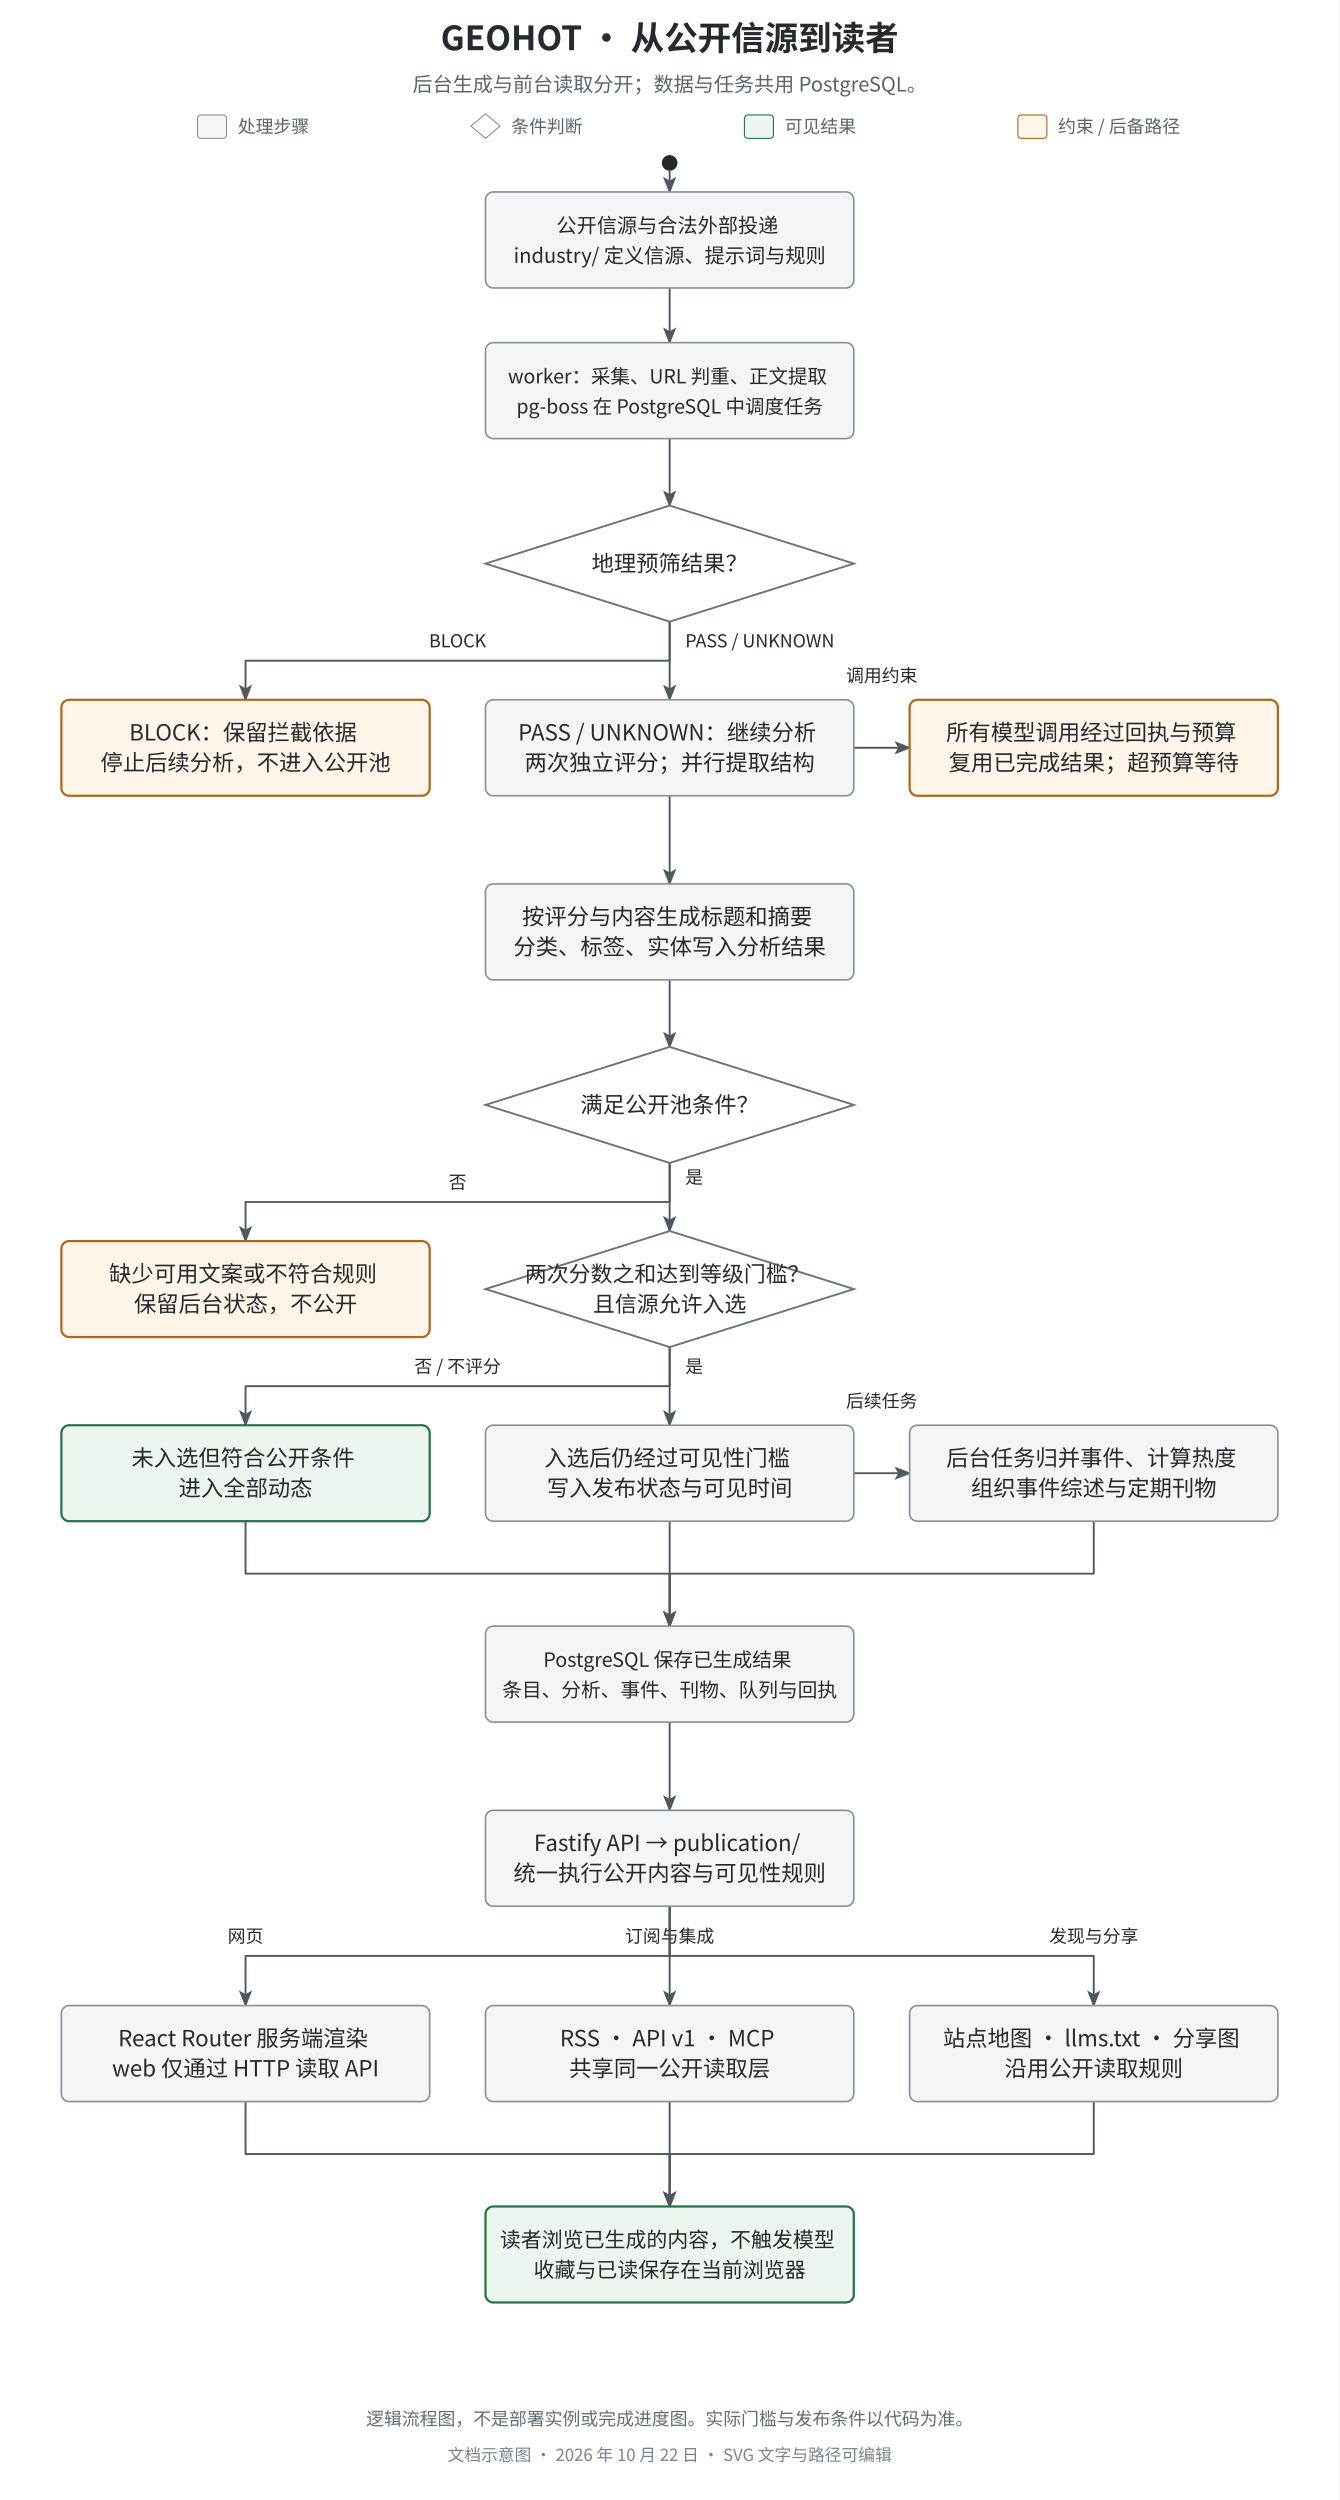
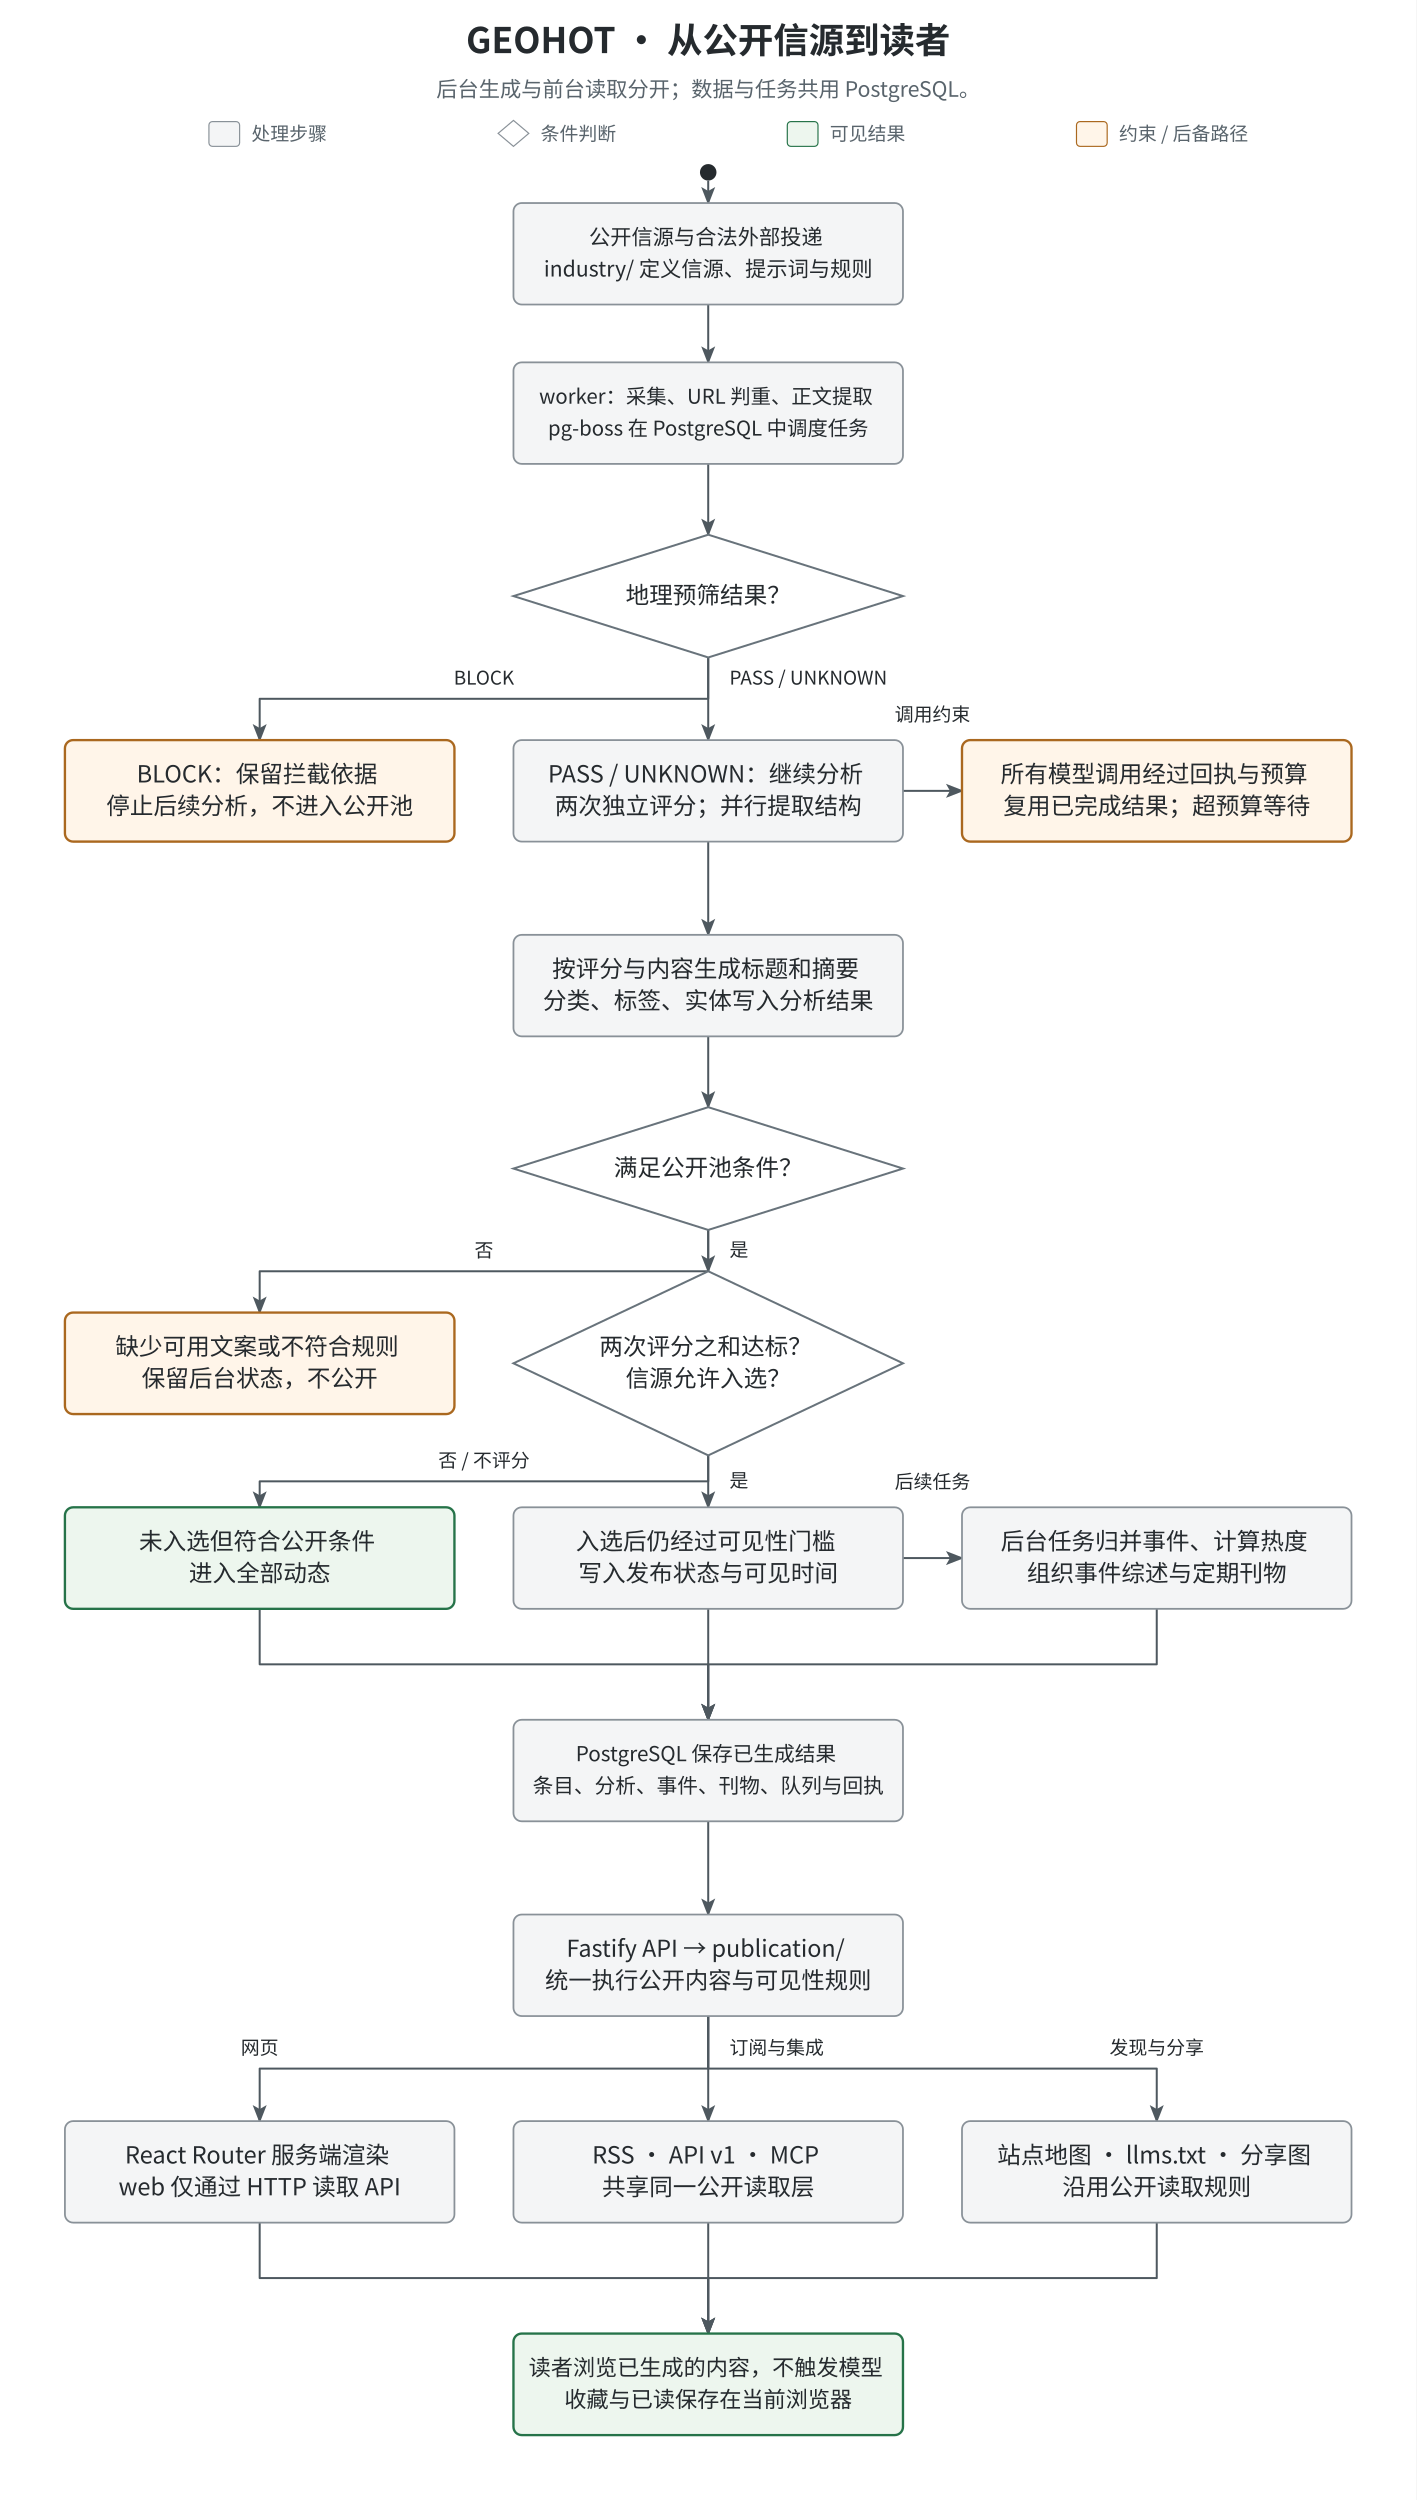
- <svg xmlns="http://www.w3.org/2000/svg" width="1200" height="2240" viewBox="0 0 1200 2240" role="img" aria-labelledby="title description" xml:lang="zh">
+ <svg xmlns="http://www.w3.org/2000/svg" width="1200" height="2118" viewBox="0 0 1200 2118" role="img" aria-labelledby="title description" xml:lang="zh">
  <defs>
    <marker id="arrow" markerWidth="9" markerHeight="7" refX="8" refY="3.5" orient="auto">
      <path d="M 0 0 L 9 3.5 L 0 7 L 2 3.5 Z" fill="#4e585f" />
    </marker>
  </defs>
-   <rect width="1200" height="2240" fill="#ffffff" />
+   <rect width="1200" height="2118" fill="#ffffff" />
  <g font-family="Segoe UI, Microsoft YaHei, Noto Sans CJK SC, Arial, sans-serif">
-     <path d="M 600 258 V 282.5 H 600 V 307" fill="none" stroke="#4e585f" stroke-width="1.7" stroke-linecap="round" stroke-linejoin="round" marker-end="url(#arrow)" />
-     <path d="M 600 393 V 423 H 600 V 453" fill="none" stroke="#4e585f" stroke-width="1.7" stroke-linecap="round" stroke-linejoin="round" marker-end="url(#arrow)" />
-     <path d="M 600 557 V 592 H 220 V 627" fill="none" stroke="#4e585f" stroke-width="1.7" stroke-linecap="round" stroke-linejoin="round" marker-end="url(#arrow)" />
-     <text x="410" y="580" text-anchor="middle" font-size="16" font-weight="400" fill="#252a2e">
-       <tspan x="410" dy="0">BLOCK</tspan>
-     </text>
-     <path d="M 600 557 V 592 H 600 V 627" fill="none" stroke="#4e585f" stroke-width="1.7" stroke-linecap="round" stroke-linejoin="round" marker-end="url(#arrow)" />
-     <text x="614" y="580" text-anchor="start" font-size="16" font-weight="400" fill="#252a2e">
-       <tspan x="614" dy="0">PASS / UNKNOWN</tspan>
-     </text>
-     <path d="M 765 670 H 815" fill="none" stroke="#4e585f" stroke-width="1.7" stroke-linecap="round" stroke-linejoin="round" marker-end="url(#arrow)" />
-     <text x="790" y="611" text-anchor="middle" font-size="16" font-weight="400" fill="#252a2e">
-       <tspan x="790" dy="0">调用约束</tspan>
-     </text>
-     <path d="M 600 713 V 752.5 H 600 V 792" fill="none" stroke="#4e585f" stroke-width="1.7" stroke-linecap="round" stroke-linejoin="round" marker-end="url(#arrow)" />
-     <path d="M 600 878 V 908 H 600 V 938" fill="none" stroke="#4e585f" stroke-width="1.7" stroke-linecap="round" stroke-linejoin="round" marker-end="url(#arrow)" />
-     <path d="M 600 1042 V 1077 H 220 V 1112" fill="none" stroke="#4e585f" stroke-width="1.7" stroke-linecap="round" stroke-linejoin="round" marker-end="url(#arrow)" />
-     <text x="410" y="1065" text-anchor="middle" font-size="16" font-weight="400" fill="#252a2e">
-       <tspan x="410" dy="0">否</tspan>
-     </text>
-     <path d="M 600 1042 V 1072.5 H 600 V 1103" fill="none" stroke="#4e585f" stroke-width="1.7" stroke-linecap="round" stroke-linejoin="round" marker-end="url(#arrow)" />
-     <text x="614" y="1060.5" text-anchor="start" font-size="16" font-weight="400" fill="#252a2e">
-       <tspan x="614" dy="0">是</tspan>
-     </text>
-     <path d="M 600 1207 V 1242 H 220 V 1277" fill="none" stroke="#4e585f" stroke-width="1.7" stroke-linecap="round" stroke-linejoin="round" marker-end="url(#arrow)" />
-     <text x="410" y="1230" text-anchor="middle" font-size="16" font-weight="400" fill="#252a2e">
-       <tspan x="410" dy="0">否 / 不评分</tspan>
-     </text>
-     <path d="M 600 1207 V 1242 H 600 V 1277" fill="none" stroke="#4e585f" stroke-width="1.7" stroke-linecap="round" stroke-linejoin="round" marker-end="url(#arrow)" />
-     <text x="614" y="1230" text-anchor="start" font-size="16" font-weight="400" fill="#252a2e">
-       <tspan x="614" dy="0">是</tspan>
-     </text>
-     <path d="M 765 1320 H 815" fill="none" stroke="#4e585f" stroke-width="1.7" stroke-linecap="round" stroke-linejoin="round" marker-end="url(#arrow)" />
-     <text x="790" y="1261" text-anchor="middle" font-size="16" font-weight="400" fill="#252a2e">
-       <tspan x="790" dy="0">后续任务</tspan>
-     </text>
-     <path d="M 220 1363 V 1410 H 600 V 1457" fill="none" stroke="#4e585f" stroke-width="1.7" stroke-linecap="round" stroke-linejoin="round" marker-end="url(#arrow)" />
-     <path d="M 600 1363 V 1410 H 600 V 1457" fill="none" stroke="#4e585f" stroke-width="1.7" stroke-linecap="round" stroke-linejoin="round" marker-end="url(#arrow)" />
-     <path d="M 980 1363 V 1410 H 600 V 1457" fill="none" stroke="#4e585f" stroke-width="1.7" stroke-linecap="round" stroke-linejoin="round" marker-end="url(#arrow)" />
-     <path d="M 600 1543 V 1582.5 H 600 V 1622" fill="none" stroke="#4e585f" stroke-width="1.7" stroke-linecap="round" stroke-linejoin="round" marker-end="url(#arrow)" />
-     <path d="M 600 1708 V 1752.5 H 220 V 1797" fill="none" stroke="#4e585f" stroke-width="1.7" stroke-linecap="round" stroke-linejoin="round" marker-end="url(#arrow)" />
-     <text x="220" y="1740.5" text-anchor="middle" font-size="16" font-weight="400" fill="#252a2e">
-       <tspan x="220" dy="0">网页</tspan>
-     </text>
-     <path d="M 600 1708 V 1752.5 H 600 V 1797" fill="none" stroke="#4e585f" stroke-width="1.7" stroke-linecap="round" stroke-linejoin="round" marker-end="url(#arrow)" />
-     <text x="600" y="1740.5" text-anchor="middle" font-size="16" font-weight="400" fill="#252a2e">
-       <tspan x="600" dy="0">订阅与集成</tspan>
-     </text>
-     <path d="M 600 1708 V 1752.5 H 980 V 1797" fill="none" stroke="#4e585f" stroke-width="1.7" stroke-linecap="round" stroke-linejoin="round" marker-end="url(#arrow)" />
-     <text x="980" y="1740.5" text-anchor="middle" font-size="16" font-weight="400" fill="#252a2e">
-       <tspan x="980" dy="0">发现与分享</tspan>
-     </text>
-     <path d="M 220 1883 V 1930 H 600 V 1977" fill="none" stroke="#4e585f" stroke-width="1.7" stroke-linecap="round" stroke-linejoin="round" marker-end="url(#arrow)" />
-     <path d="M 600 1883 V 1930 H 600 V 1977" fill="none" stroke="#4e585f" stroke-width="1.7" stroke-linecap="round" stroke-linejoin="round" marker-end="url(#arrow)" />
-     <path d="M 980 1883 V 1930 H 600 V 1977" fill="none" stroke="#4e585f" stroke-width="1.7" stroke-linecap="round" stroke-linejoin="round" marker-end="url(#arrow)" />
+     <path data-edge="entry-collect" d="M 600 258 V 282.5 H 600 V 307" fill="none" stroke="#4e585f" stroke-width="1.7" stroke-linecap="round" stroke-linejoin="round" marker-end="url(#arrow)" />
+     <path data-edge="collect-prefilter" d="M 600 393 V 423 H 600 V 453" fill="none" stroke="#4e585f" stroke-width="1.7" stroke-linecap="round" stroke-linejoin="round" marker-end="url(#arrow)" />
+     <path data-edge="prefilter-blocked" d="M 600 557 V 592 H 220 V 627" fill="none" stroke="#4e585f" stroke-width="1.7" stroke-linecap="round" stroke-linejoin="round" marker-end="url(#arrow)" />
+     <path data-edge="prefilter-analyze" d="M 600 557 V 592 H 600 V 627" fill="none" stroke="#4e585f" stroke-width="1.7" stroke-linecap="round" stroke-linejoin="round" marker-end="url(#arrow)" />
+     <path data-edge="analyze-receipt" d="M 765 670 H 815" fill="none" stroke="#4e585f" stroke-width="1.7" stroke-linecap="round" stroke-linejoin="round" marker-end="url(#arrow)" />
+     <path data-edge="analyze-writing" d="M 600 713 V 752.5 H 600 V 792" fill="none" stroke="#4e585f" stroke-width="1.7" stroke-linecap="round" stroke-linejoin="round" marker-end="url(#arrow)" />
+     <path data-edge="writing-eligible" d="M 600 878 V 908 H 600 V 938" fill="none" stroke="#4e585f" stroke-width="1.7" stroke-linecap="round" stroke-linejoin="round" marker-end="url(#arrow)" />
+     <path data-edge="eligible-hold" d="M 600 1042 V 1077 H 220 V 1112" fill="none" stroke="#4e585f" stroke-width="1.7" stroke-linecap="round" stroke-linejoin="round" marker-end="url(#arrow)" />
+     <path data-edge="eligible-select" d="M 600 1042 V 1059.5 H 600 V 1077" fill="none" stroke="#4e585f" stroke-width="1.7" stroke-linecap="round" stroke-linejoin="round" marker-end="url(#arrow)" />
+     <path data-edge="select-pool" d="M 600 1233 V 1255 H 220 V 1277" fill="none" stroke="#4e585f" stroke-width="1.7" stroke-linecap="round" stroke-linejoin="round" marker-end="url(#arrow)" />
+     <path data-edge="select-selected" d="M 600 1233 V 1255 H 600 V 1277" fill="none" stroke="#4e585f" stroke-width="1.7" stroke-linecap="round" stroke-linejoin="round" marker-end="url(#arrow)" />
+     <path data-edge="selected-events" d="M 765 1320 H 815" fill="none" stroke="#4e585f" stroke-width="1.7" stroke-linecap="round" stroke-linejoin="round" marker-end="url(#arrow)" />
+     <path data-edge="pool-db" d="M 220 1363 V 1410 H 600 V 1457" fill="none" stroke="#4e585f" stroke-width="1.7" stroke-linecap="round" stroke-linejoin="round" marker-end="url(#arrow)" />
+     <path data-edge="selected-db" d="M 600 1363 V 1410 H 600 V 1457" fill="none" stroke="#4e585f" stroke-width="1.7" stroke-linecap="round" stroke-linejoin="round" marker-end="url(#arrow)" />
+     <path data-edge="events-db" d="M 980 1363 V 1410 H 600 V 1457" fill="none" stroke="#4e585f" stroke-width="1.7" stroke-linecap="round" stroke-linejoin="round" marker-end="url(#arrow)" />
+     <path data-edge="db-pub" d="M 600 1543 V 1582.5 H 600 V 1622" fill="none" stroke="#4e585f" stroke-width="1.7" stroke-linecap="round" stroke-linejoin="round" marker-end="url(#arrow)" />
+     <path data-edge="pub-web" d="M 600 1708 V 1752.5 H 220 V 1797" fill="none" stroke="#4e585f" stroke-width="1.7" stroke-linecap="round" stroke-linejoin="round" marker-end="url(#arrow)" />
+     <path data-edge="pub-feeds" d="M 600 1708 V 1752.5 H 600 V 1797" fill="none" stroke="#4e585f" stroke-width="1.7" stroke-linecap="round" stroke-linejoin="round" marker-end="url(#arrow)" />
+     <path data-edge="pub-public" d="M 600 1708 V 1752.5 H 980 V 1797" fill="none" stroke="#4e585f" stroke-width="1.7" stroke-linecap="round" stroke-linejoin="round" marker-end="url(#arrow)" />
+     <path data-edge="web-reader" d="M 220 1883 V 1930 H 600 V 1977" fill="none" stroke="#4e585f" stroke-width="1.7" stroke-linecap="round" stroke-linejoin="round" marker-end="url(#arrow)" />
+     <path data-edge="feeds-reader" d="M 600 1883 V 1930 H 600 V 1977" fill="none" stroke="#4e585f" stroke-width="1.7" stroke-linecap="round" stroke-linejoin="round" marker-end="url(#arrow)" />
+     <path data-edge="public-reader" d="M 980 1883 V 1930 H 600 V 1977" fill="none" stroke="#4e585f" stroke-width="1.7" stroke-linecap="round" stroke-linejoin="round" marker-end="url(#arrow)" />
    <circle cx="600" cy="146" r="7" fill="#252a2e" />
    <path d="M 600 153 V 172" stroke="#4e585f" stroke-width="1.7" marker-end="url(#arrow)" />
-     <rect x="435" y="172" width="330" height="86" rx="7" fill="#f4f5f6" stroke="#899198" stroke-width="1.5" />
-     <text x="600" y="208.5" text-anchor="middle" font-size="18.07" font-weight="400" fill="#252a2e">
-       <tspan x="600" dy="0">公开信源与合法外部投递</tspan>
-       <tspan x="600" dy="27">industry/ 定义信源、提示词与规则</tspan>
-     </text>
-     <rect x="435" y="307" width="330" height="86" rx="7" fill="#f4f5f6" stroke="#899198" stroke-width="1.5" />
-     <text x="600" y="343.5" text-anchor="middle" font-size="17.44" font-weight="400" fill="#252a2e">
-       <tspan x="600" dy="0">worker：采集、URL 判重、正文提取</tspan>
-       <tspan x="600" dy="27">pg-boss 在 PostgreSQL 中调度任务</tspan>
-     </text>
-     <path d="M 600 453 L 765 505 L 600 557 L 435 505 Z" fill="#ffffff" stroke="#68737b" stroke-width="1.7" />
-     <text x="600" y="512" text-anchor="middle" font-size="20" font-weight="500" fill="#252a2e">
-       <tspan x="600" dy="0">地理预筛结果？</tspan>
-     </text>
-     <rect x="55" y="627" width="330" height="86" rx="7" fill="#fff5e9" stroke="#aa681f" stroke-width="2" />
-     <text x="220" y="663.5" text-anchor="middle" font-size="20" font-weight="400" fill="#252a2e">
-       <tspan x="220" dy="0">BLOCK：保留拦截依据</tspan>
-       <tspan x="220" dy="27">停止后续分析，不进入公开池</tspan>
-     </text>
-     <rect x="435" y="627" width="330" height="86" rx="7" fill="#f4f5f6" stroke="#899198" stroke-width="1.5" />
-     <text x="600" y="663.5" text-anchor="middle" font-size="20" font-weight="400" fill="#252a2e">
-       <tspan x="600" dy="0">PASS / UNKNOWN：继续分析</tspan>
-       <tspan x="600" dy="27">两次独立评分；并行提取结构</tspan>
-     </text>
-     <rect x="815" y="627" width="330" height="86" rx="7" fill="#fff5e9" stroke="#aa681f" stroke-width="2" />
-     <text x="980" y="663.5" text-anchor="middle" font-size="20" font-weight="400" fill="#252a2e">
-       <tspan x="980" dy="0">所有模型调用经过回执与预算</tspan>
-       <tspan x="980" dy="27">复用已完成结果；超预算等待</tspan>
-     </text>
-     <rect x="435" y="792" width="330" height="86" rx="7" fill="#f4f5f6" stroke="#899198" stroke-width="1.5" />
-     <text x="600" y="828.5" text-anchor="middle" font-size="20" font-weight="400" fill="#252a2e">
-       <tspan x="600" dy="0">按评分与内容生成标题和摘要</tspan>
-       <tspan x="600" dy="27">分类、标签、实体写入分析结果</tspan>
-     </text>
-     <path d="M 600 938 L 765 990 L 600 1042 L 435 990 Z" fill="#ffffff" stroke="#68737b" stroke-width="1.7" />
-     <text x="600" y="997" text-anchor="middle" font-size="20" font-weight="500" fill="#252a2e">
-       <tspan x="600" dy="0">满足公开池条件？</tspan>
-     </text>
-     <rect x="55" y="1112" width="330" height="86" rx="7" fill="#fff5e9" stroke="#aa681f" stroke-width="2" />
-     <text x="220" y="1148.5" text-anchor="middle" font-size="20" font-weight="400" fill="#252a2e">
-       <tspan x="220" dy="0">缺少可用文案或不符合规则</tspan>
-       <tspan x="220" dy="27">保留后台状态，不公开</tspan>
-     </text>
-     <path d="M 600 1103 L 765 1155 L 600 1207 L 435 1155 Z" fill="#ffffff" stroke="#68737b" stroke-width="1.7" />
-     <text x="600" y="1148.5" text-anchor="middle" font-size="19.62" font-weight="500" fill="#252a2e">
-       <tspan x="600" dy="0">两次分数之和达到等级门槛？</tspan>
-       <tspan x="600" dy="27">且信源允许入选</tspan>
-     </text>
-     <rect x="55" y="1277" width="330" height="86" rx="7" fill="#edf6ee" stroke="#267349" stroke-width="2" />
-     <text x="220" y="1313.5" text-anchor="middle" font-size="20" font-weight="400" fill="#252a2e">
-       <tspan x="220" dy="0">未入选但符合公开条件</tspan>
-       <tspan x="220" dy="27">进入全部动态</tspan>
-     </text>
-     <rect x="435" y="1277" width="330" height="86" rx="7" fill="#f4f5f6" stroke="#899198" stroke-width="1.5" />
-     <text x="600" y="1313.5" text-anchor="middle" font-size="20" font-weight="400" fill="#252a2e">
-       <tspan x="600" dy="0">入选后仍经过可见性门槛</tspan>
-       <tspan x="600" dy="27">写入发布状态与可见时间</tspan>
-     </text>
-     <rect x="815" y="1277" width="330" height="86" rx="7" fill="#f4f5f6" stroke="#899198" stroke-width="1.5" />
-     <text x="980" y="1313.5" text-anchor="middle" font-size="20" font-weight="400" fill="#252a2e">
-       <tspan x="980" dy="0">后台任务归并事件、计算热度</tspan>
-       <tspan x="980" dy="27">组织事件综述与定期刊物</tspan>
-     </text>
-     <rect x="435" y="1457" width="330" height="86" rx="7" fill="#f4f5f6" stroke="#899198" stroke-width="1.5" />
-     <text x="600" y="1493.5" text-anchor="middle" font-size="17.65" font-weight="400" fill="#252a2e">
-       <tspan x="600" dy="0">PostgreSQL 保存已生成结果</tspan>
-       <tspan x="600" dy="27">条目、分析、事件、刊物、队列与回执</tspan>
-     </text>
-     <rect x="435" y="1622" width="330" height="86" rx="7" fill="#f4f5f6" stroke="#899198" stroke-width="1.5" />
-     <text x="600" y="1658.5" text-anchor="middle" font-size="20" font-weight="400" fill="#252a2e">
-       <tspan x="600" dy="0">Fastify API → publication/</tspan>
-       <tspan x="600" dy="27">统一执行公开内容与可见性规则</tspan>
-     </text>
-     <rect x="55" y="1797" width="330" height="86" rx="7" fill="#f4f5f6" stroke="#899198" stroke-width="1.5" />
-     <text x="220" y="1833.5" text-anchor="middle" font-size="20" font-weight="400" fill="#252a2e">
-       <tspan x="220" dy="0">React Router 服务端渲染</tspan>
-       <tspan x="220" dy="27">web 仅通过 HTTP 读取 API</tspan>
-     </text>
-     <rect x="435" y="1797" width="330" height="86" rx="7" fill="#f4f5f6" stroke="#899198" stroke-width="1.5" />
-     <text x="600" y="1833.5" text-anchor="middle" font-size="20" font-weight="400" fill="#252a2e">
-       <tspan x="600" dy="0">RSS · API v1 · MCP</tspan>
-       <tspan x="600" dy="27">共享同一公开读取层</tspan>
-     </text>
-     <rect x="815" y="1797" width="330" height="86" rx="7" fill="#f4f5f6" stroke="#899198" stroke-width="1.5" />
-     <text x="980" y="1833.5" text-anchor="middle" font-size="20" font-weight="400" fill="#252a2e">
-       <tspan x="980" dy="0">站点地图 · llms.txt · 分享图</tspan>
-       <tspan x="980" dy="27">沿用公开读取规则</tspan>
-     </text>
-     <rect x="435" y="1977" width="330" height="86" rx="7" fill="#edf6ee" stroke="#267349" stroke-width="2" />
-     <text x="600" y="2013.5" text-anchor="middle" font-size="18.75" font-weight="400" fill="#252a2e">
-       <tspan x="600" dy="0">读者浏览已生成的内容，不触发模型</tspan>
-       <tspan x="600" dy="27">收藏与已读保存在当前浏览器</tspan>
+     <g data-node="entry" data-kind="process" data-cx="600" data-cy="215" data-half-height="43">
+       <rect x="435" y="172" width="330" height="86" rx="7" fill="#f4f5f6" stroke="#899198" stroke-width="1.5" />
+       <text data-node-label="entry" x="600" y="207.26" text-anchor="middle" font-size="18" font-weight="400" fill="#252a2e">
+         <tspan x="600" dy="0">公开信源与合法外部投递</tspan>
+         <tspan x="600" dy="27">industry/ 定义信源、提示词与规则</tspan>
+       </text>
+     </g>
+     <g data-node="collect" data-kind="process" data-cx="600" data-cy="350" data-half-height="43">
+       <rect x="435" y="307" width="330" height="86" rx="7" fill="#f4f5f6" stroke="#899198" stroke-width="1.5" />
+       <text data-node-label="collect" x="600" y="342.02" text-anchor="middle" font-size="17.25" font-weight="400" fill="#252a2e">
+         <tspan x="600" dy="0">worker：采集、URL 判重、正文提取</tspan>
+         <tspan x="600" dy="27">pg-boss 在 PostgreSQL 中调度任务</tspan>
+       </text>
+     </g>
+     <g data-node="prefilter" data-kind="decision" data-cx="600" data-cy="505" data-half-height="52">
+       <path d="M 600 453 L 765 505 L 600 557 L 435 505 Z" fill="#ffffff" stroke="#68737b" stroke-width="1.7" />
+       <text data-node-label="prefilter" x="600" y="511.4" text-anchor="middle" font-size="20" font-weight="500" fill="#252a2e">
+         <tspan x="600" dy="0">地理预筛结果？</tspan>
+       </text>
+     </g>
+     <g data-node="blocked" data-kind="guard" data-cx="220" data-cy="670" data-half-height="43">
+       <rect x="55" y="627" width="330" height="86" rx="7" fill="#fff5e9" stroke="#aa681f" stroke-width="2" />
+       <text data-node-label="blocked" x="220" y="662.9" text-anchor="middle" font-size="20" font-weight="400" fill="#252a2e">
+         <tspan x="220" dy="0">BLOCK：保留拦截依据</tspan>
+         <tspan x="220" dy="27">停止后续分析，不进入公开池</tspan>
+       </text>
+     </g>
+     <g data-node="analyze" data-kind="process" data-cx="600" data-cy="670" data-half-height="43">
+       <rect x="435" y="627" width="330" height="86" rx="7" fill="#f4f5f6" stroke="#899198" stroke-width="1.5" />
+       <text data-node-label="analyze" x="600" y="662.9" text-anchor="middle" font-size="20" font-weight="400" fill="#252a2e">
+         <tspan x="600" dy="0">PASS / UNKNOWN：继续分析</tspan>
+         <tspan x="600" dy="27">两次独立评分；并行提取结构</tspan>
+       </text>
+     </g>
+     <g data-node="receipt" data-kind="guard" data-cx="980" data-cy="670" data-half-height="43">
+       <rect x="815" y="627" width="330" height="86" rx="7" fill="#fff5e9" stroke="#aa681f" stroke-width="2" />
+       <text data-node-label="receipt" x="980" y="662.9" text-anchor="middle" font-size="20" font-weight="400" fill="#252a2e">
+         <tspan x="980" dy="0">所有模型调用经过回执与预算</tspan>
+         <tspan x="980" dy="27">复用已完成结果；超预算等待</tspan>
+       </text>
+     </g>
+     <g data-node="writing" data-kind="process" data-cx="600" data-cy="835" data-half-height="43">
+       <rect x="435" y="792" width="330" height="86" rx="7" fill="#f4f5f6" stroke="#899198" stroke-width="1.5" />
+       <text data-node-label="writing" x="600" y="827.9" text-anchor="middle" font-size="20" font-weight="400" fill="#252a2e">
+         <tspan x="600" dy="0">按评分与内容生成标题和摘要</tspan>
+         <tspan x="600" dy="27">分类、标签、实体写入分析结果</tspan>
+       </text>
+     </g>
+     <g data-node="eligible" data-kind="decision" data-cx="600" data-cy="990" data-half-height="52">
+       <path d="M 600 938 L 765 990 L 600 1042 L 435 990 Z" fill="#ffffff" stroke="#68737b" stroke-width="1.7" />
+       <text data-node-label="eligible" x="600" y="996.4" text-anchor="middle" font-size="20" font-weight="500" fill="#252a2e">
+         <tspan x="600" dy="0">满足公开池条件？</tspan>
+       </text>
+     </g>
+     <g data-node="hold" data-kind="guard" data-cx="220" data-cy="1155" data-half-height="43">
+       <rect x="55" y="1112" width="330" height="86" rx="7" fill="#fff5e9" stroke="#aa681f" stroke-width="2" />
+       <text data-node-label="hold" x="220" y="1147.9" text-anchor="middle" font-size="20" font-weight="400" fill="#252a2e">
+         <tspan x="220" dy="0">缺少可用文案或不符合规则</tspan>
+         <tspan x="220" dy="27">保留后台状态，不公开</tspan>
+       </text>
+     </g>
+     <g data-node="select" data-kind="decision" data-cx="600" data-cy="1155" data-half-height="78">
+       <path d="M 600 1077 L 765 1155 L 600 1233 L 435 1155 Z" fill="#ffffff" stroke="#68737b" stroke-width="1.7" />
+       <text data-node-label="select" x="600" y="1147.9" text-anchor="middle" font-size="20" font-weight="500" fill="#252a2e">
+         <tspan x="600" dy="0">两次评分之和达标？</tspan>
+         <tspan x="600" dy="27">信源允许入选？</tspan>
+       </text>
+     </g>
+     <g data-node="pool" data-kind="result" data-cx="220" data-cy="1320" data-half-height="43">
+       <rect x="55" y="1277" width="330" height="86" rx="7" fill="#edf6ee" stroke="#267349" stroke-width="2" />
+       <text data-node-label="pool" x="220" y="1312.9" text-anchor="middle" font-size="20" font-weight="400" fill="#252a2e">
+         <tspan x="220" dy="0">未入选但符合公开条件</tspan>
+         <tspan x="220" dy="27">进入全部动态</tspan>
+       </text>
+     </g>
+     <g data-node="selected" data-kind="process" data-cx="600" data-cy="1320" data-half-height="43">
+       <rect x="435" y="1277" width="330" height="86" rx="7" fill="#f4f5f6" stroke="#899198" stroke-width="1.5" />
+       <text data-node-label="selected" x="600" y="1312.9" text-anchor="middle" font-size="20" font-weight="400" fill="#252a2e">
+         <tspan x="600" dy="0">入选后仍经过可见性门槛</tspan>
+         <tspan x="600" dy="27">写入发布状态与可见时间</tspan>
+       </text>
+     </g>
+     <g data-node="events" data-kind="process" data-cx="980" data-cy="1320" data-half-height="43">
+       <rect x="815" y="1277" width="330" height="86" rx="7" fill="#f4f5f6" stroke="#899198" stroke-width="1.5" />
+       <text data-node-label="events" x="980" y="1312.9" text-anchor="middle" font-size="20" font-weight="400" fill="#252a2e">
+         <tspan x="980" dy="0">后台任务归并事件、计算热度</tspan>
+         <tspan x="980" dy="27">组织事件综述与定期刊物</tspan>
+       </text>
+     </g>
+     <g data-node="db" data-kind="process" data-cx="600" data-cy="1500" data-half-height="43">
+       <rect x="435" y="1457" width="330" height="86" rx="7" fill="#f4f5f6" stroke="#899198" stroke-width="1.5" />
+       <text data-node-label="db" x="600" y="1492.1" text-anchor="middle" font-size="17.5" font-weight="400" fill="#252a2e">
+         <tspan x="600" dy="0">PostgreSQL 保存已生成结果</tspan>
+         <tspan x="600" dy="27">条目、分析、事件、刊物、队列与回执</tspan>
+       </text>
+     </g>
+     <g data-node="pub" data-kind="process" data-cx="600" data-cy="1665" data-half-height="43">
+       <rect x="435" y="1622" width="330" height="86" rx="7" fill="#f4f5f6" stroke="#899198" stroke-width="1.5" />
+       <text data-node-label="pub" x="600" y="1657.82" text-anchor="middle" font-size="19.75" font-weight="400" fill="#252a2e">
+         <tspan x="600" dy="0">Fastify API → publication/</tspan>
+         <tspan x="600" dy="27">统一执行公开内容与可见性规则</tspan>
+       </text>
+     </g>
+     <g data-node="web" data-kind="process" data-cx="220" data-cy="1840" data-half-height="43">
+       <rect x="55" y="1797" width="330" height="86" rx="7" fill="#f4f5f6" stroke="#899198" stroke-width="1.5" />
+       <text data-node-label="web" x="220" y="1832.9" text-anchor="middle" font-size="20" font-weight="400" fill="#252a2e">
+         <tspan x="220" dy="0">React Router 服务端渲染</tspan>
+         <tspan x="220" dy="27">web 仅通过 HTTP 读取 API</tspan>
+       </text>
+     </g>
+     <g data-node="feeds" data-kind="process" data-cx="600" data-cy="1840" data-half-height="43">
+       <rect x="435" y="1797" width="330" height="86" rx="7" fill="#f4f5f6" stroke="#899198" stroke-width="1.5" />
+       <text data-node-label="feeds" x="600" y="1832.9" text-anchor="middle" font-size="20" font-weight="400" fill="#252a2e">
+         <tspan x="600" dy="0">RSS · API v1 · MCP</tspan>
+         <tspan x="600" dy="27">共享同一公开读取层</tspan>
+       </text>
+     </g>
+     <g data-node="public" data-kind="process" data-cx="980" data-cy="1840" data-half-height="43">
+       <rect x="815" y="1797" width="330" height="86" rx="7" fill="#f4f5f6" stroke="#899198" stroke-width="1.5" />
+       <text data-node-label="public" x="980" y="1832.9" text-anchor="middle" font-size="20" font-weight="400" fill="#252a2e">
+         <tspan x="980" dy="0">站点地图 · llms.txt · 分享图</tspan>
+         <tspan x="980" dy="27">沿用公开读取规则</tspan>
+       </text>
+     </g>
+     <g data-node="reader" data-kind="result" data-cx="600" data-cy="2020" data-half-height="43">
+       <rect x="435" y="1977" width="330" height="86" rx="7" fill="#edf6ee" stroke="#267349" stroke-width="2" />
+       <text data-node-label="reader" x="600" y="2012.5" text-anchor="middle" font-size="18.75" font-weight="400" fill="#252a2e">
+         <tspan x="600" dy="0">读者浏览已生成的内容，不触发模型</tspan>
+         <tspan x="600" dy="27">收藏与已读保存在当前浏览器</tspan>
+       </text>
+     </g>
+     <text data-edge-label="prefilter-blocked" x="410" y="580" text-anchor="middle" font-size="16" font-weight="400" fill="#252a2e">
+       <tspan x="410" dy="0">BLOCK</tspan>
+     </text>
+     <text data-edge-label="prefilter-analyze" x="618" y="580" text-anchor="start" font-size="16" font-weight="400" fill="#252a2e">
+       <tspan x="618" dy="0">PASS / UNKNOWN</tspan>
+     </text>
+     <text data-edge-label="analyze-receipt" x="790" y="611" text-anchor="middle" font-size="16" font-weight="400" fill="#252a2e">
+       <tspan x="790" dy="0">调用约束</tspan>
+     </text>
+     <text data-edge-label="eligible-hold" x="410" y="1065" text-anchor="middle" font-size="16" font-weight="400" fill="#252a2e">
+       <tspan x="410" dy="0">否</tspan>
+     </text>
+     <text data-edge-label="eligible-select" x="618" y="1064.5" text-anchor="start" font-size="16" font-weight="400" fill="#252a2e">
+       <tspan x="618" dy="0">是</tspan>
+     </text>
+     <text data-edge-label="select-pool" x="410" y="1243" text-anchor="middle" font-size="16" font-weight="400" fill="#252a2e">
+       <tspan x="410" dy="0">否 / 不评分</tspan>
+     </text>
+     <text data-edge-label="select-selected" x="618" y="1260" text-anchor="start" font-size="16" font-weight="400" fill="#252a2e">
+       <tspan x="618" dy="0">是</tspan>
+     </text>
+     <text data-edge-label="selected-events" x="790" y="1261" text-anchor="middle" font-size="16" font-weight="400" fill="#252a2e">
+       <tspan x="790" dy="0">后续任务</tspan>
+     </text>
+     <text data-edge-label="pub-web" x="220" y="1740.5" text-anchor="middle" font-size="16" font-weight="400" fill="#252a2e">
+       <tspan x="220" dy="0">网页</tspan>
+     </text>
+     <text data-edge-label="pub-feeds" x="618" y="1740.5" text-anchor="start" font-size="16" font-weight="400" fill="#252a2e">
+       <tspan x="618" dy="0">订阅与集成</tspan>
+     </text>
+     <text data-edge-label="pub-public" x="980" y="1740.5" text-anchor="middle" font-size="16" font-weight="400" fill="#252a2e">
+       <tspan x="980" dy="0">发现与分享</tspan>
    </text>
    <text x="600" y="45" text-anchor="middle" font-size="30" font-weight="600" fill="#252a2e">
      <tspan x="600" dy="0">GEOHOT · 从公开信源到读者</tspan>
    </text>
    <text x="600" y="82" text-anchor="middle" font-size="18" font-weight="400" fill="#59646c">
      <tspan x="600" dy="0">后台生成与前台读取分开；数据与任务共用 PostgreSQL。</tspan>
    </text>
    <rect x="177" y="103" width="26" height="21" rx="3" fill="#f4f5f6" stroke="#899198" />
    <text x="213" y="119" text-anchor="start" font-size="16" font-weight="400" fill="#59646c">
      <tspan x="213" dy="0">处理步骤</tspan>
    </text>
    <path d="M 435 102 l 13 11 l -13 11 l -13 -11 Z" fill="white" stroke="#899198" />
    <text x="458" y="119" text-anchor="start" font-size="16" font-weight="400" fill="#59646c">
      <tspan x="458" dy="0">条件判断</tspan>
    </text>
    <rect x="667" y="103" width="26" height="21" rx="3" fill="#edf6ee" stroke="#267349" />
    <text x="703" y="119" text-anchor="start" font-size="16" font-weight="400" fill="#59646c">
      <tspan x="703" dy="0">可见结果</tspan>
    </text>
    <rect x="912" y="103" width="26" height="21" rx="3" fill="#fff5e9" stroke="#aa681f" />
    <text x="948" y="119" text-anchor="start" font-size="16" font-weight="400" fill="#59646c">
      <tspan x="948" dy="0">约束 / 后备路径</tspan>
    </text>
-     <text x="600" y="2173" text-anchor="middle" font-size="16" font-weight="400" fill="#626c74">
-       <tspan x="600" dy="0">逻辑流程图，不是部署实例或完成进度图。实际门槛与发布条件以代码为准。</tspan>
-     </text>
-     <text x="600" y="2205" text-anchor="middle" font-size="15" font-weight="400" fill="#78838b">
-       <tspan x="600" dy="0">文档示意图 · 2026 年 10 月 22 日 · SVG 文字与路径可编辑</tspan>
-     </text>
  </g>
</svg>
